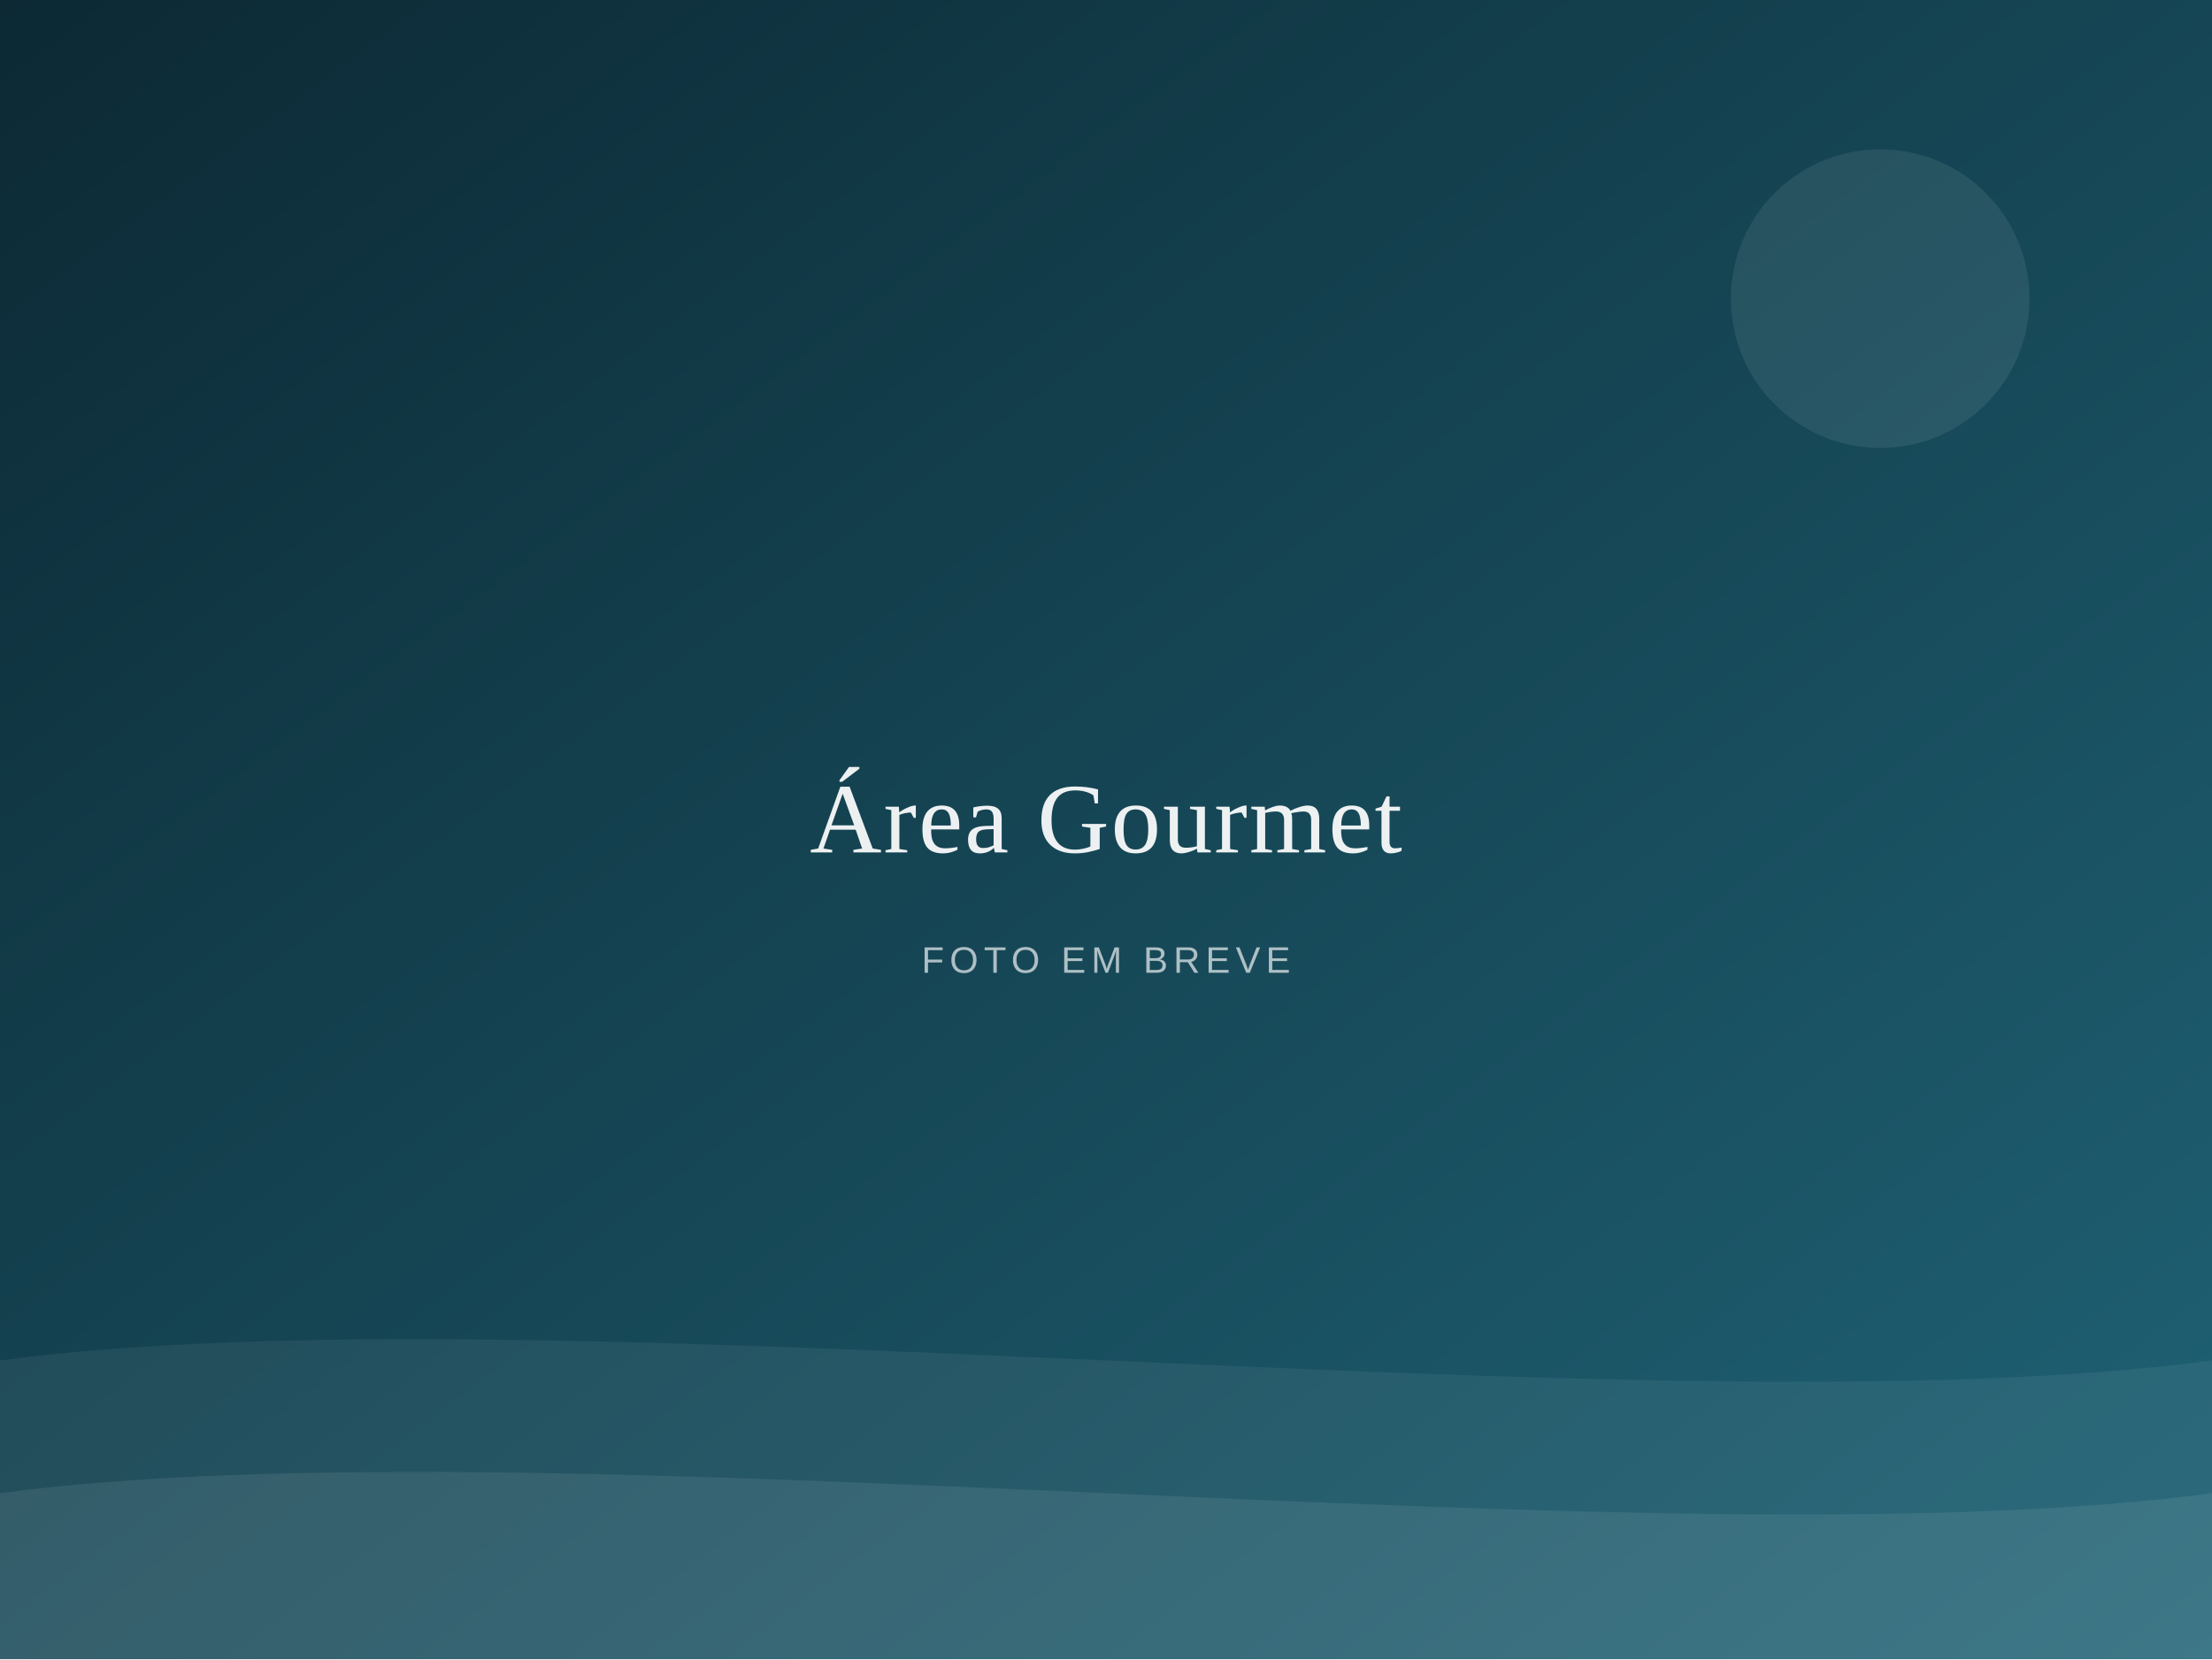
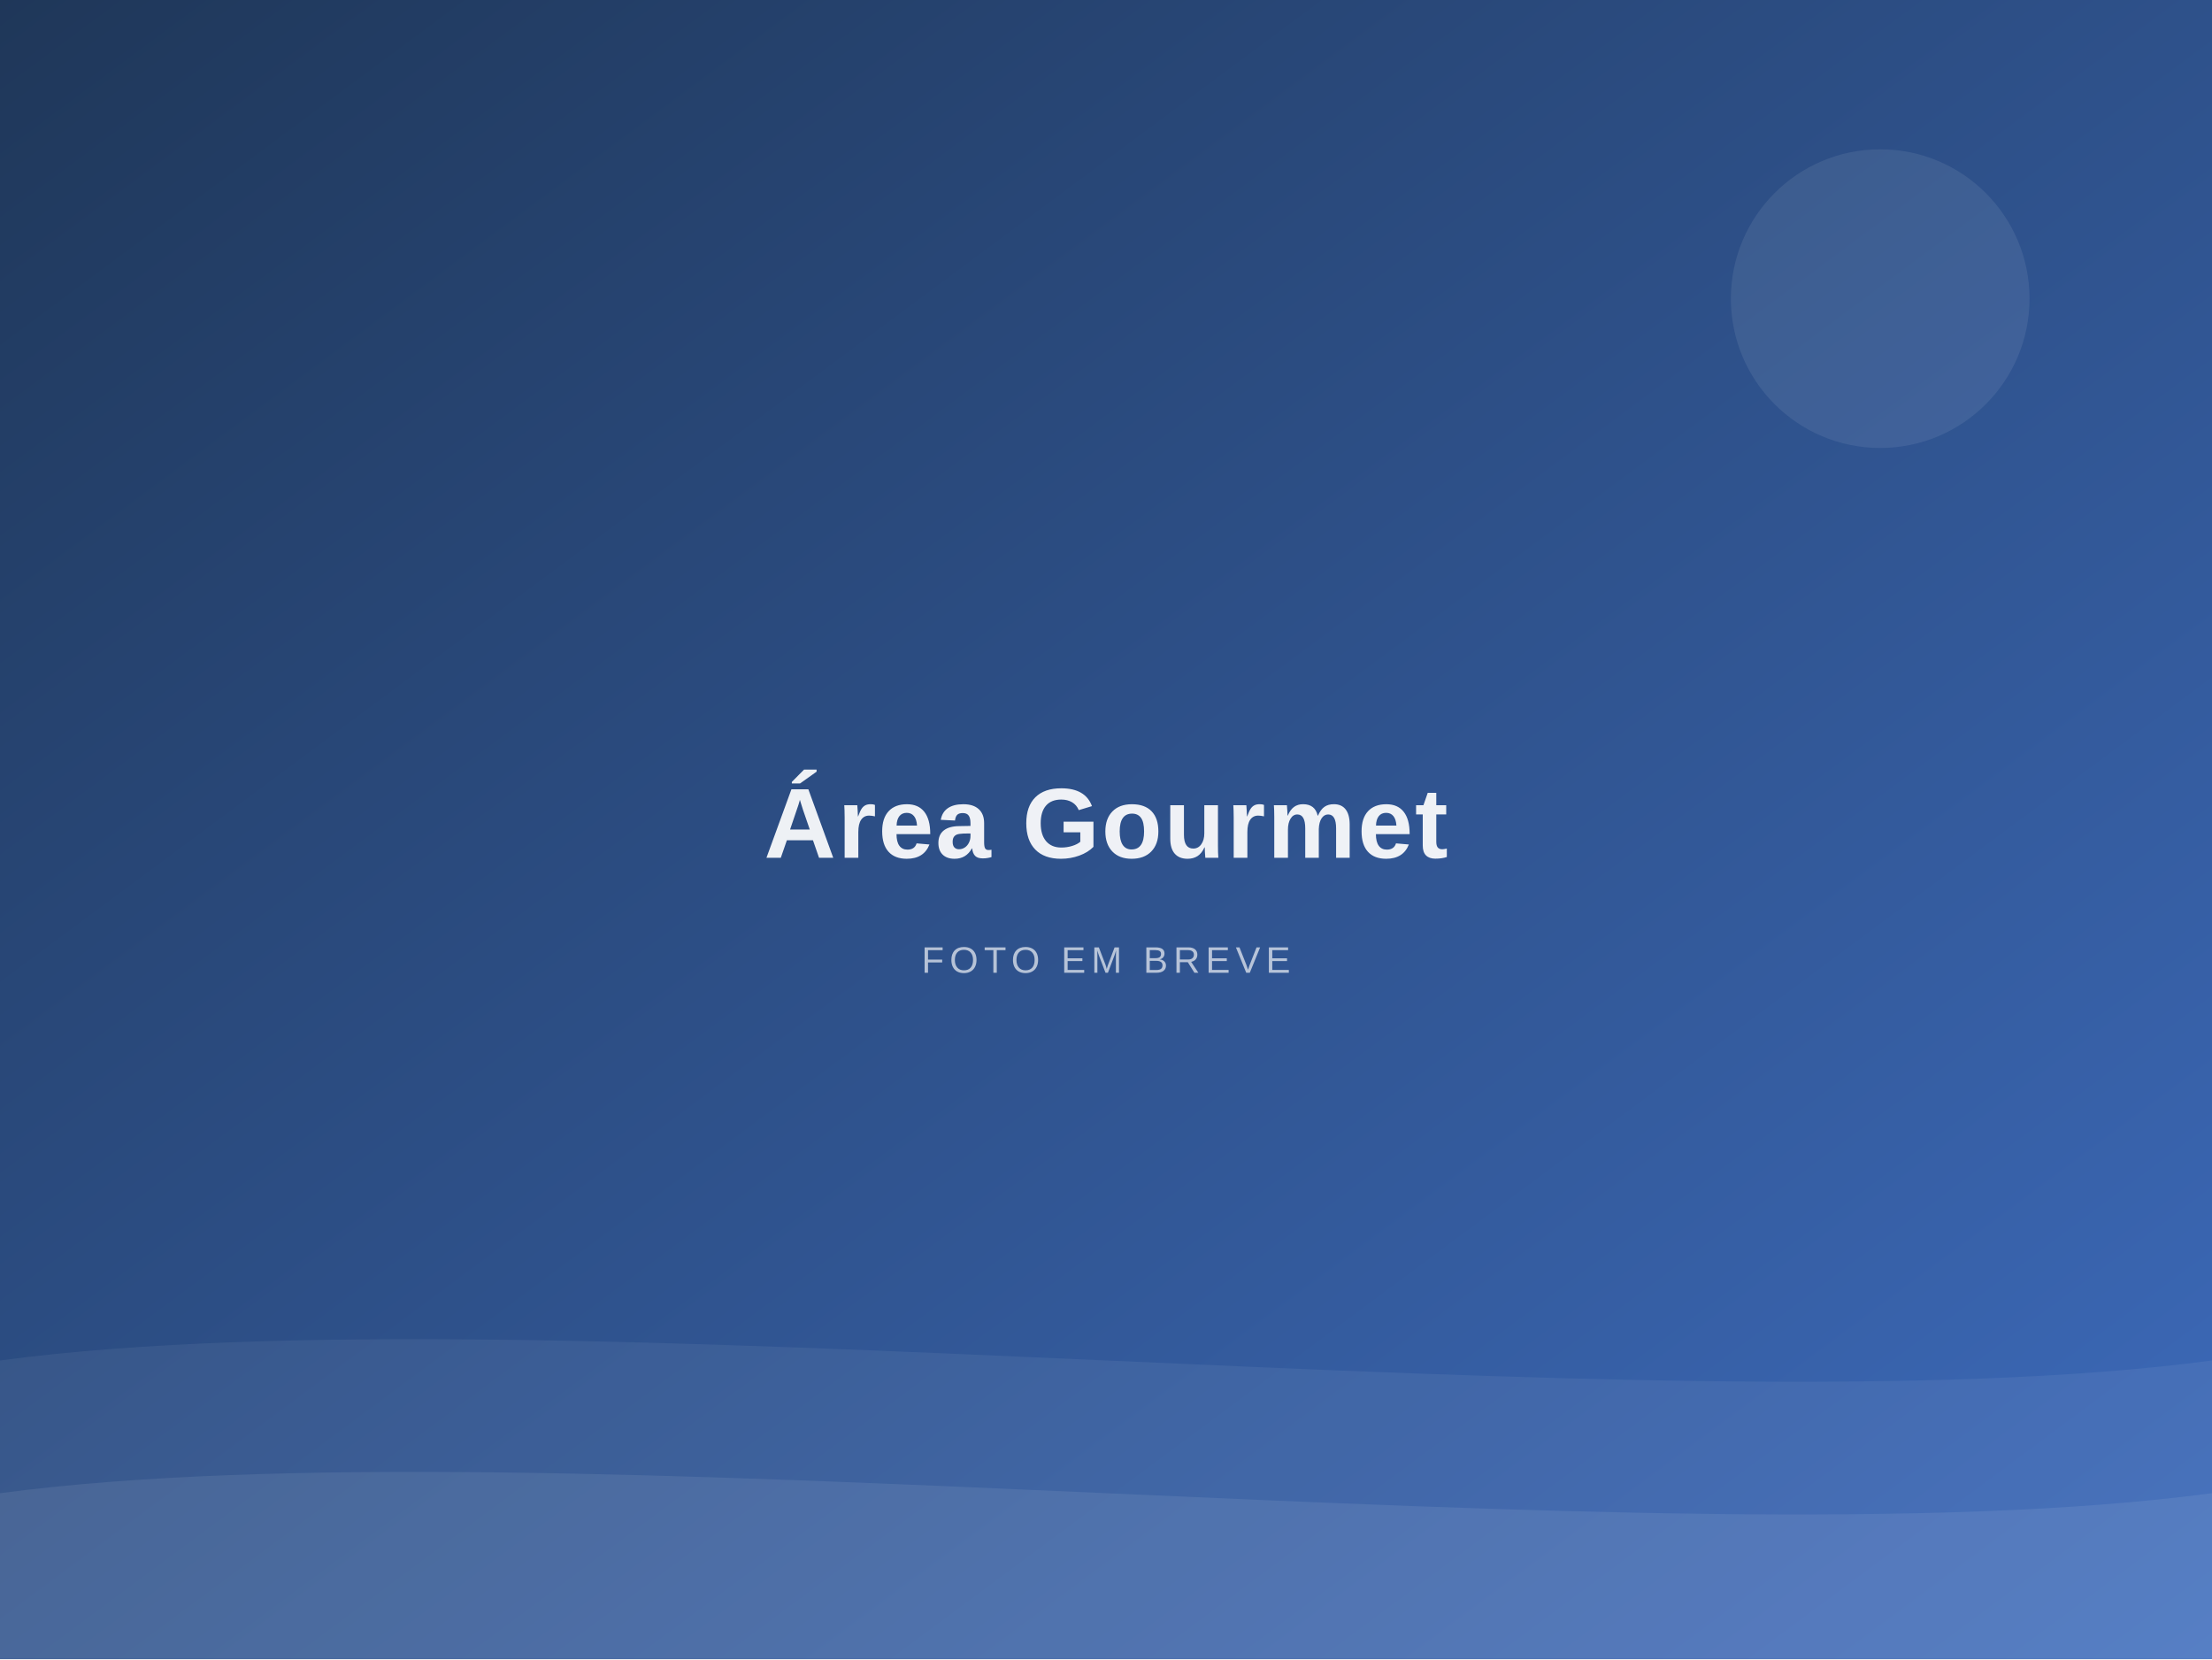
<svg xmlns="http://www.w3.org/2000/svg" width="1200" height="900" viewBox="0 0 1200 900">
  <defs>
    <linearGradient id="g4" x1="0" y1="0" x2="1" y2="1">
-       <stop offset="0%" stop-color="#0c2934" />
-       <stop offset="100%" stop-color="#1f6376" />
+       <stop offset="0%" stop-color="#1f3759" />
+       <stop offset="100%" stop-color="#3d6bbc" />
    </linearGradient>
  </defs>
  <rect width="1200" height="900" fill="url(#g4)" />
  <path d="M0,738 C300,698 900,778 1200,738 L1200,900 L0,900 Z" fill="#ffffff" opacity="0.06" />
  <path d="M0,810 C300,770 900,850 1200,810 L1200,900 L0,900 Z" fill="#ffffff" opacity="0.08" />
  <circle cx="1020" cy="162" r="81" fill="#ffffff" opacity="0.08" />
-   <text x="50%" y="50%" text-anchor="middle" dominant-baseline="middle" font-family="Georgia, 'Times New Roman', serif" font-size="54" fill="#ffffff" opacity="0.92" letter-spacing="1">Área Gourmet</text>
+   <text x="50%" y="50%" text-anchor="middle" dominant-baseline="middle" font-family="Arial, sans-serif" font-weight="600" font-size="54" fill="#ffffff" opacity="0.92" letter-spacing="1">Área Gourmet</text>
  <text x="50%" y="58%" text-anchor="middle" dominant-baseline="middle" font-family="Arial, sans-serif" font-size="20" fill="#ffffff" opacity="0.65" letter-spacing="3">FOTO EM BREVE</text>
</svg>
